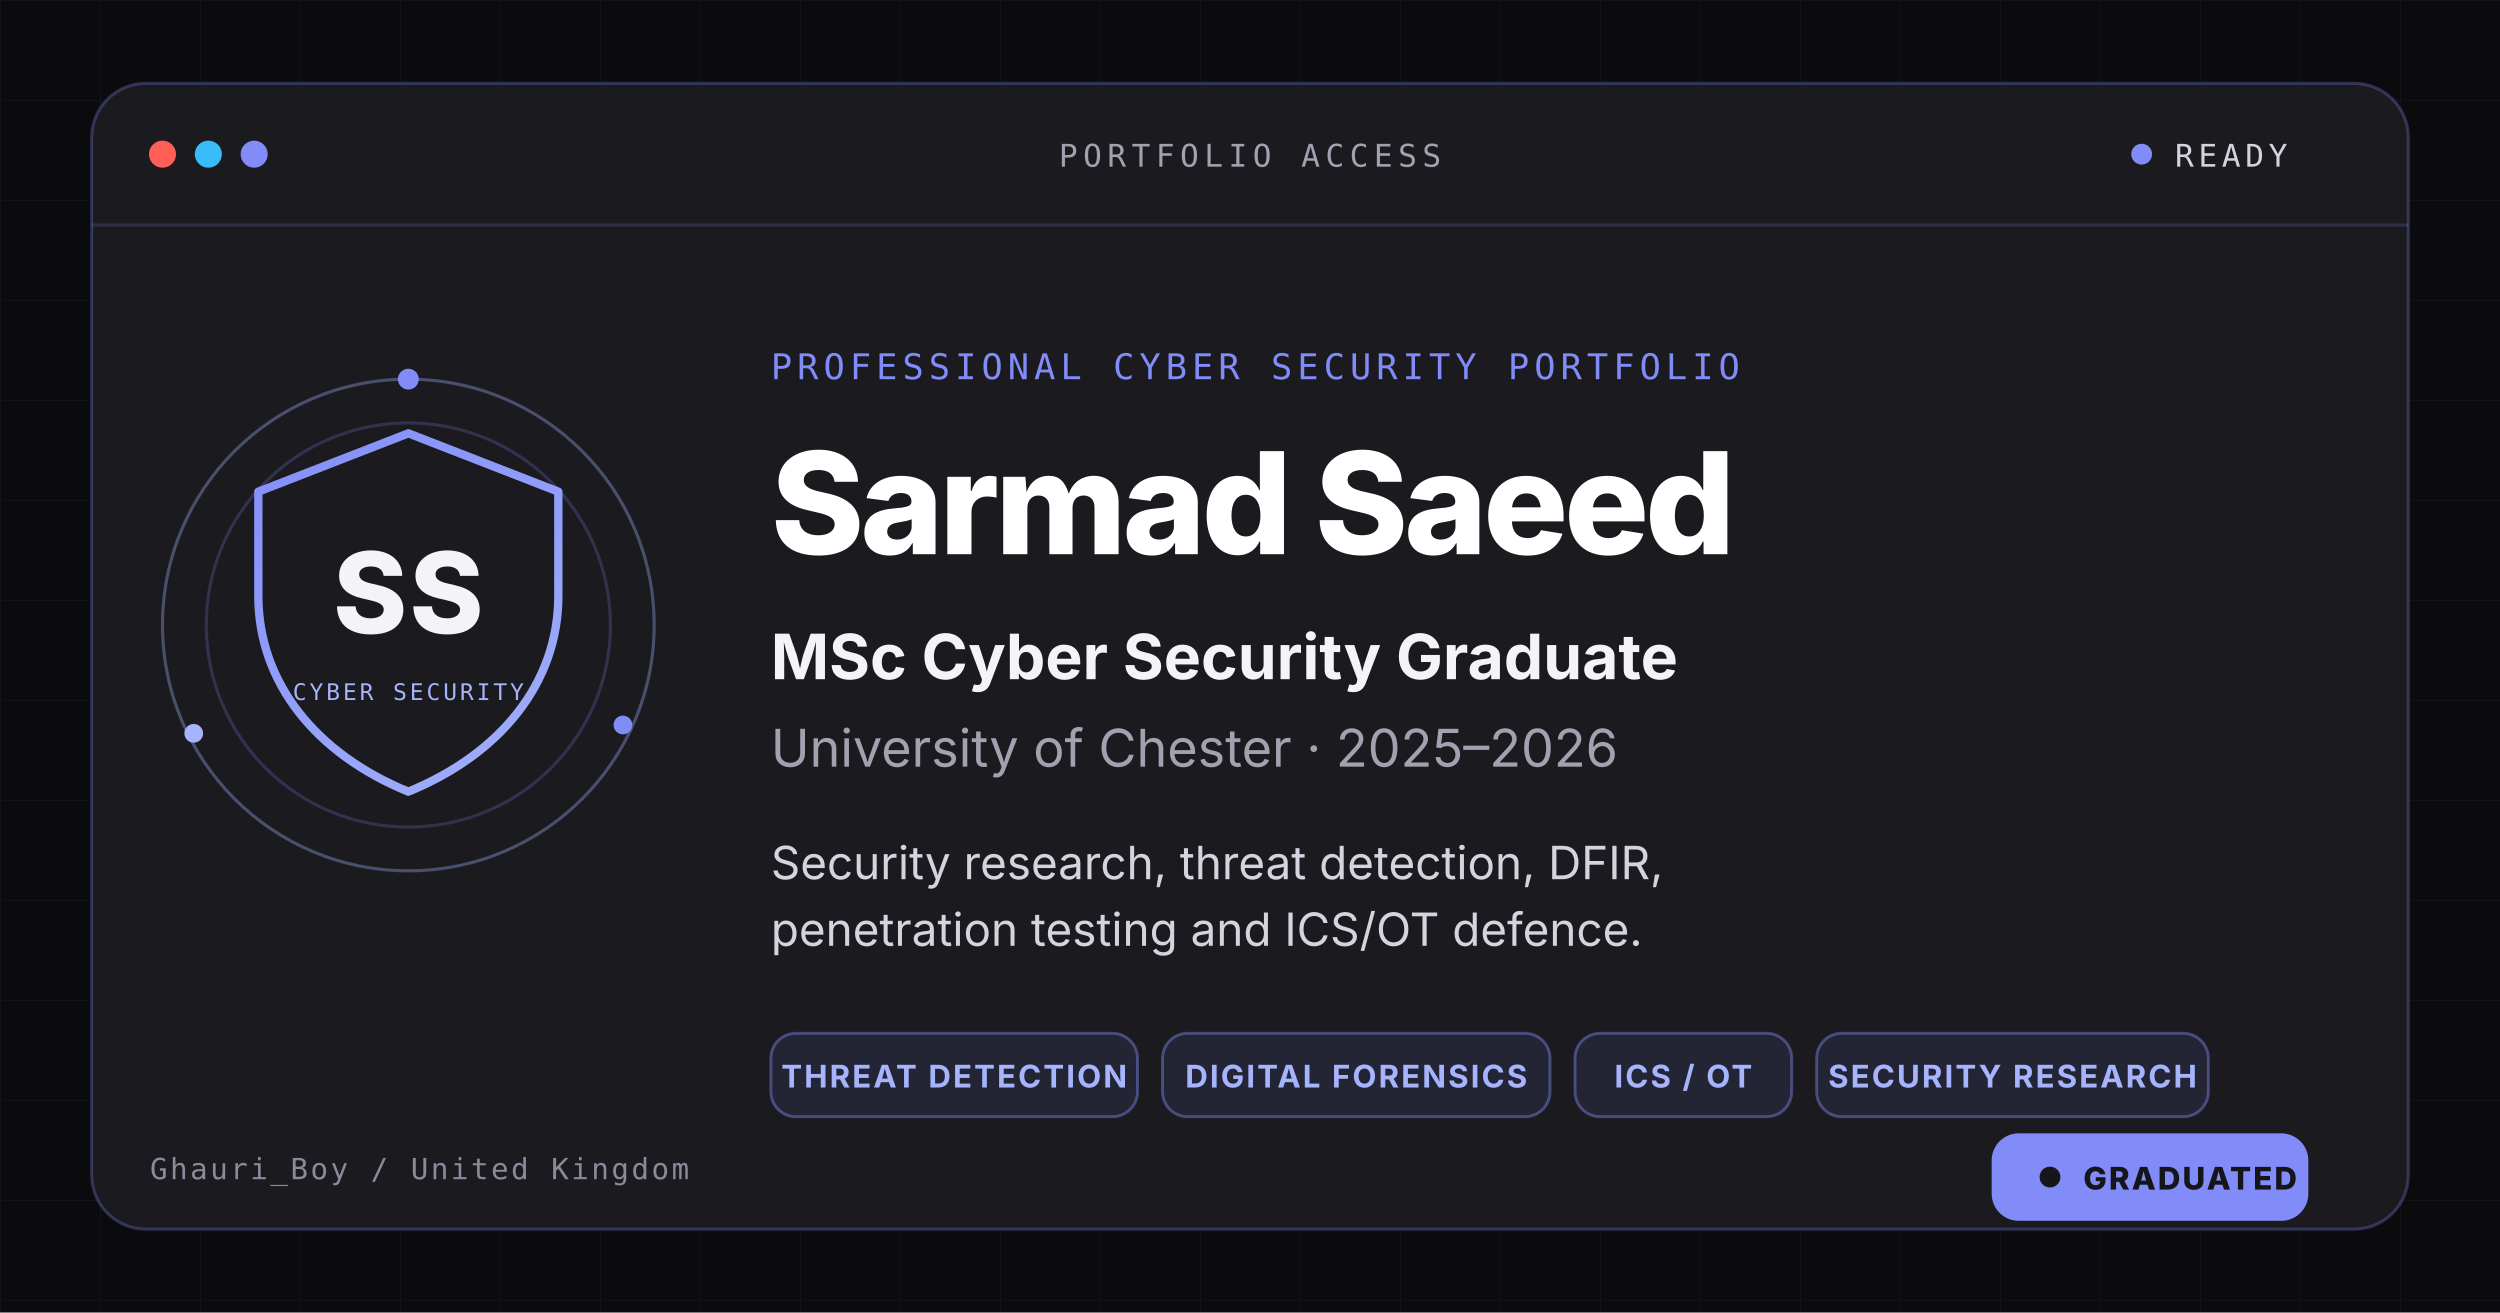
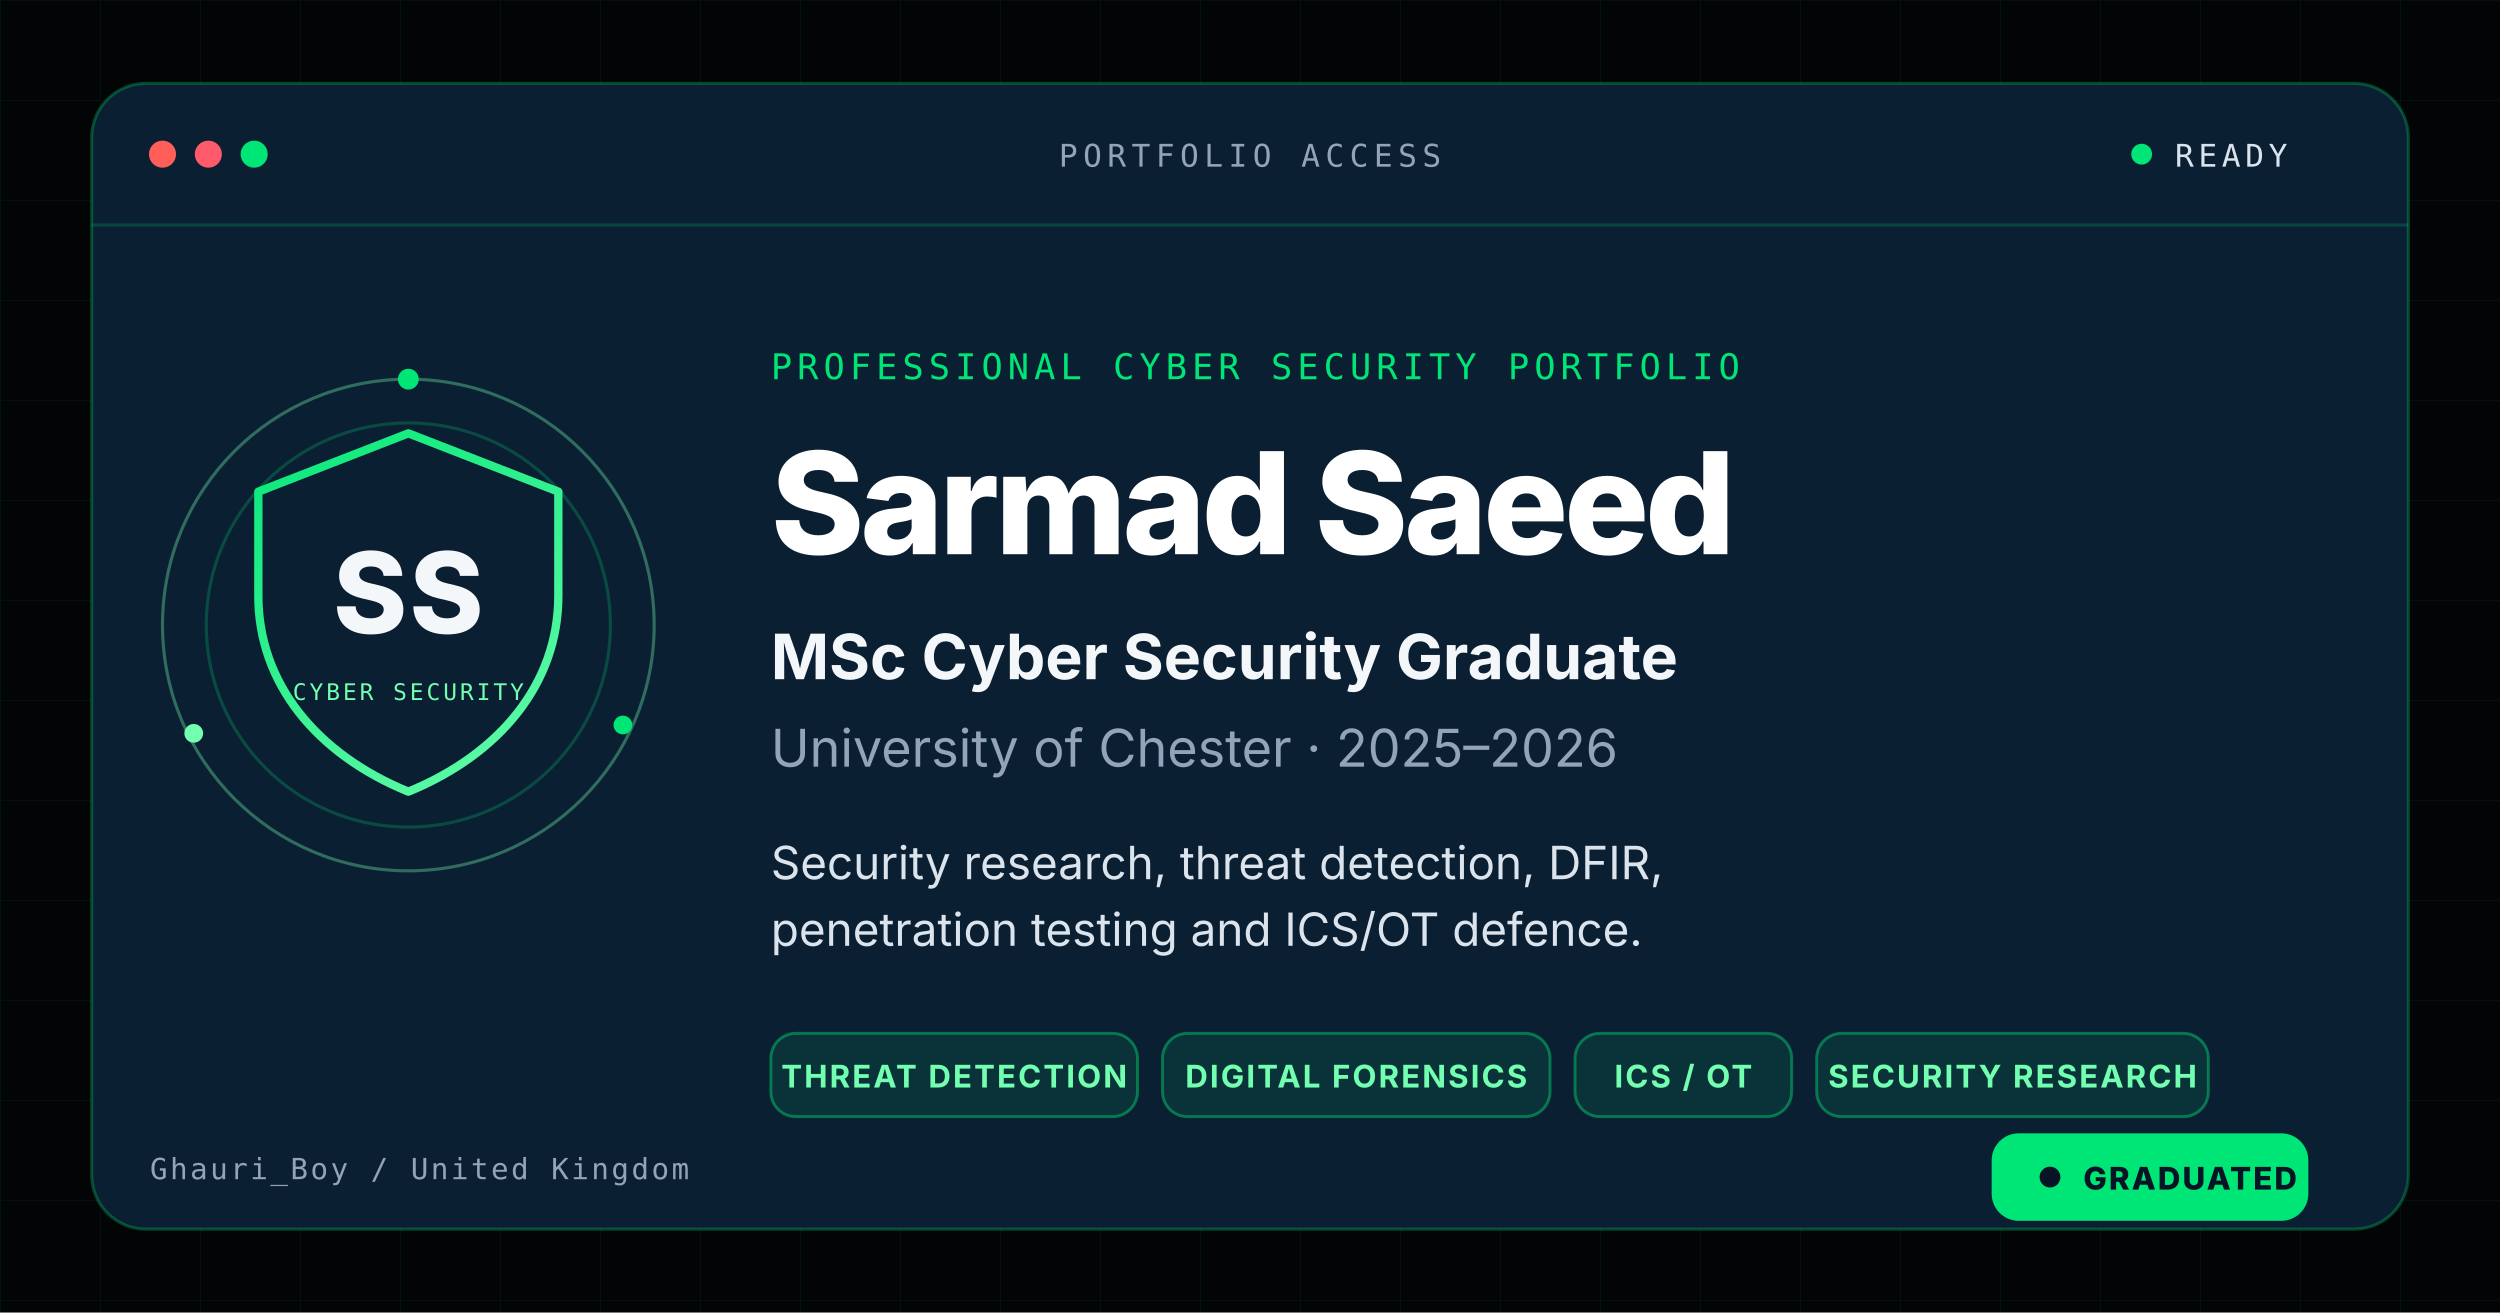
<svg xmlns="http://www.w3.org/2000/svg" width="1200" height="630" viewBox="0 0 1200 630">
  <defs>
    <linearGradient id="bg" x1="0" y1="0" x2="1200" y2="630" gradientUnits="userSpaceOnUse">
-       <stop offset="0" stop-color="#121214" />
-       <stop offset="0.5" stop-color="#0B0B0D" />
-       <stop offset="1" stop-color="#121214" />
+       <stop offset="0" stop-color="#06111f" />
+       <stop offset="0.5" stop-color="#020405" />
+       <stop offset="1" stop-color="#06111f" />
    </linearGradient>
    <radialGradient id="glowA" cx="0.1" cy="0.05" r="0.6">
-       <stop offset="0" stop-color="#818CF8" stop-opacity="0.16" />
-       <stop offset="1" stop-color="#818CF8" stop-opacity="0" />
+       <stop offset="0" stop-color="#00e676" stop-opacity="0.16" />
+       <stop offset="1" stop-color="#00e676" stop-opacity="0" />
    </radialGradient>
    <radialGradient id="glowB" cx="0.95" cy="0.9" r="0.6">
-       <stop offset="0" stop-color="#A5B4FC" stop-opacity="0.12" />
-       <stop offset="1" stop-color="#A5B4FC" stop-opacity="0" />
+       <stop offset="0" stop-color="#72ffb0" stop-opacity="0.12" />
+       <stop offset="1" stop-color="#72ffb0" stop-opacity="0" />
    </radialGradient>
    <pattern id="grid" width="48" height="48" patternUnits="userSpaceOnUse">
-       <path d="M48 0H0V48" fill="none" stroke="#818CF8" stroke-opacity="0.06" stroke-width="1" />
+       <path d="M48 0H0V48" fill="none" stroke="#00e676" stroke-opacity="0.06" stroke-width="1" />
    </pattern>
    <linearGradient id="shield" x1="120" y1="190" x2="272" y2="410" gradientUnits="userSpaceOnUse">
-       <stop offset="0" stop-color="#818CF8" />
-       <stop offset="1" stop-color="#A5B4FC" />
+       <stop offset="0" stop-color="#00e676" />
+       <stop offset="1" stop-color="#72ffb0" />
    </linearGradient>
  </defs>
-   <rect width="1200" height="630" fill="#0B0B0D" />
+   <rect width="1200" height="630" fill="#020405" />
  <rect width="1200" height="630" fill="url(#grid)" />
-   <rect x="44" y="40" width="1112" height="550" rx="26" fill="#1A1A1F" stroke="#818CF8" stroke-opacity="0.28" stroke-width="1.5" />
-   <path d="M44 108 H1156" stroke="#818CF8" stroke-opacity="0.18" stroke-width="1.5" />
+   <rect x="44" y="40" width="1112" height="550" rx="26" fill="#0b1f33" stroke="#00e676" stroke-opacity="0.28" stroke-width="1.5" />
+   <path d="M44 108 H1156" stroke="#00e676" stroke-opacity="0.18" stroke-width="1.5" />
  <circle cx="78" cy="74" r="6.5" fill="#ff5f57" />
-   <circle cx="100" cy="74" r="6.5" fill="#38BDF8" />
-   <circle cx="122" cy="74" r="6.5" fill="#818CF8" />
-   <text x="600" y="80" text-anchor="middle" fill="#A1A1AF" font-family="Consolas, 'SFMono-Regular', Menlo, monospace" font-size="15" letter-spacing="2.6">PORTFOLIO ACCESS</text>
-   <circle cx="1028" cy="74" r="5" fill="#818CF8" />
-   <text x="1044" y="80" fill="#D4D4DE" font-family="Consolas, 'SFMono-Regular', Menlo, monospace" font-size="15" letter-spacing="2.2">READY</text>
-   <circle cx="196" cy="300" r="118" fill="none" stroke="#A5B4FC" stroke-opacity="0.35" stroke-width="1.5" />
-   <circle cx="196" cy="300" r="97" fill="none" stroke="#818CF8" stroke-opacity="0.22" stroke-width="1.5" />
-   <circle cx="196" cy="182" r="5" fill="#818CF8" />
-   <circle cx="93" cy="352" r="4.5" fill="#A5B4FC" />
-   <circle cx="299" cy="348" r="4.5" fill="#818CF8" />
+   <circle cx="100" cy="74" r="6.5" fill="#ff5a6b" />
+   <circle cx="122" cy="74" r="6.5" fill="#00e676" />
+   <text x="600" y="80" text-anchor="middle" fill="#93a4b8" font-family="Consolas, 'SFMono-Regular', Menlo, monospace" font-size="15" letter-spacing="2.6">PORTFOLIO ACCESS</text>
+   <circle cx="1028" cy="74" r="5" fill="#00e676" />
+   <text x="1044" y="80" fill="#dbe4ec" font-family="Consolas, 'SFMono-Regular', Menlo, monospace" font-size="15" letter-spacing="2.2">READY</text>
+   <circle cx="196" cy="300" r="118" fill="none" stroke="#72ffb0" stroke-opacity="0.35" stroke-width="1.5" />
+   <circle cx="196" cy="300" r="97" fill="none" stroke="#00e676" stroke-opacity="0.22" stroke-width="1.5" />
+   <circle cx="196" cy="182" r="5" fill="#00e676" />
+   <circle cx="93" cy="352" r="4.5" fill="#72ffb0" />
+   <circle cx="299" cy="348" r="4.5" fill="#00e676" />
  <path d="M196 208 L268 236 v50c0 42-28 76-72 94-44-18-72-52-72-94v-50z" fill="none" stroke="url(#shield)" stroke-width="4" stroke-linejoin="round" />
-   <text x="196" y="304" text-anchor="middle" fill="#F4F4F6" font-family="Inter, 'Segoe UI', Helvetica, Arial, sans-serif" font-size="54" font-weight="800" letter-spacing="1">SS</text>
-   <text x="196" y="336" text-anchor="middle" fill="#A5B4FC" font-family="Consolas, 'SFMono-Regular', Menlo, monospace" font-size="11" letter-spacing="1.4">CYBER SECURITY</text>
-   <text x="370" y="182" fill="#818CF8" font-family="Consolas, 'SFMono-Regular', Menlo, monospace" font-size="17" letter-spacing="2.4">PROFESSIONAL CYBER SECURITY PORTFOLIO</text>
+   <text x="196" y="304" text-anchor="middle" fill="#f4f7fa" font-family="Inter, 'Segoe UI', Helvetica, Arial, sans-serif" font-size="54" font-weight="800" letter-spacing="1">SS</text>
+   <text x="196" y="336" text-anchor="middle" fill="#72ffb0" font-family="Consolas, 'SFMono-Regular', Menlo, monospace" font-size="11" letter-spacing="1.4">CYBER SECURITY</text>
+   <text x="370" y="182" fill="#00e676" font-family="Consolas, 'SFMono-Regular', Menlo, monospace" font-size="17" letter-spacing="2.4">PROFESSIONAL CYBER SECURITY PORTFOLIO</text>
  <text x="370" y="266" fill="#ffffff" font-family="Inter, 'Segoe UI', Helvetica, Arial, sans-serif" font-size="68" font-weight="800" letter-spacing="-2">Sarmad Saeed</text>
-   <text x="370" y="326" fill="#F4F4F6" font-family="Inter, 'Segoe UI', Helvetica, Arial, sans-serif" font-size="30" font-weight="700">MSc Cyber Security Graduate</text>
-   <text x="370" y="368" fill="#A1A1AF" font-family="Inter, 'Segoe UI', Helvetica, Arial, sans-serif" font-size="25">University of Chester · 2025–2026</text>
-   <text x="370" y="422" fill="#D4D4DE" font-family="Inter, 'Segoe UI', Helvetica, Arial, sans-serif" font-size="22">Security research, threat detection, DFIR,</text>
-   <text x="370" y="454" fill="#D4D4DE" font-family="Inter, 'Segoe UI', Helvetica, Arial, sans-serif" font-size="22">penetration testing and ICS/OT defence.</text>
+   <text x="370" y="326" fill="#f4f7fa" font-family="Inter, 'Segoe UI', Helvetica, Arial, sans-serif" font-size="30" font-weight="700">MSc Cyber Security Graduate</text>
+   <text x="370" y="368" fill="#93a4b8" font-family="Inter, 'Segoe UI', Helvetica, Arial, sans-serif" font-size="25">University of Chester · 2025–2026</text>
+   <text x="370" y="422" fill="#dbe4ec" font-family="Inter, 'Segoe UI', Helvetica, Arial, sans-serif" font-size="22">Security research, threat detection, DFIR,</text>
+   <text x="370" y="454" fill="#dbe4ec" font-family="Inter, 'Segoe UI', Helvetica, Arial, sans-serif" font-size="22">penetration testing and ICS/OT defence.</text>
  <g font-family="Inter, 'Segoe UI', Helvetica, Arial, sans-serif" font-size="15" font-weight="700" letter-spacing="1">
-     <rect x="370" y="496" width="176" height="40" rx="12" fill="#818CF8" fill-opacity="0.10" stroke="#818CF8" stroke-opacity="0.42" stroke-width="1.4" />
-     <text x="458" y="522" text-anchor="middle" fill="#A5B4FC">THREAT DETECTION</text>
-     <rect x="558" y="496" width="186" height="40" rx="12" fill="#818CF8" fill-opacity="0.10" stroke="#818CF8" stroke-opacity="0.42" stroke-width="1.4" />
-     <text x="651" y="522" text-anchor="middle" fill="#A5B4FC">DIGITAL FORENSICS</text>
-     <rect x="756" y="496" width="104" height="40" rx="12" fill="#818CF8" fill-opacity="0.10" stroke="#818CF8" stroke-opacity="0.42" stroke-width="1.4" />
-     <text x="808" y="522" text-anchor="middle" fill="#A5B4FC">ICS / OT</text>
-     <rect x="872" y="496" width="188" height="40" rx="12" fill="#818CF8" fill-opacity="0.10" stroke="#818CF8" stroke-opacity="0.42" stroke-width="1.4" />
-     <text x="966" y="522" text-anchor="middle" fill="#A5B4FC">SECURITY RESEARCH</text>
+     <rect x="370" y="496" width="176" height="40" rx="12" fill="#00e676" fill-opacity="0.10" stroke="#00e676" stroke-opacity="0.42" stroke-width="1.4" />
+     <text x="458" y="522" text-anchor="middle" fill="#72ffb0">THREAT DETECTION</text>
+     <rect x="558" y="496" width="186" height="40" rx="12" fill="#00e676" fill-opacity="0.10" stroke="#00e676" stroke-opacity="0.42" stroke-width="1.4" />
+     <text x="651" y="522" text-anchor="middle" fill="#72ffb0">DIGITAL FORENSICS</text>
+     <rect x="756" y="496" width="104" height="40" rx="12" fill="#00e676" fill-opacity="0.10" stroke="#00e676" stroke-opacity="0.42" stroke-width="1.4" />
+     <text x="808" y="522" text-anchor="middle" fill="#72ffb0">ICS / OT</text>
+     <rect x="872" y="496" width="188" height="40" rx="12" fill="#00e676" fill-opacity="0.10" stroke="#00e676" stroke-opacity="0.42" stroke-width="1.4" />
+     <text x="966" y="522" text-anchor="middle" fill="#72ffb0">SECURITY RESEARCH</text>
  </g>
-   <text x="72" y="566" fill="#8A8A9C" font-family="Consolas, 'SFMono-Regular', Menlo, monospace" font-size="14" letter-spacing="1.2">Ghauri_Boy  /  United Kingdom</text>
-   <rect x="956" y="544" width="152" height="42" rx="13" fill="#818CF8" />
-   <circle cx="984" cy="565" r="5" fill="#16161A" />
-   <text x="1000" y="571" fill="#16161A" font-family="Inter, 'Segoe UI', Helvetica, Arial, sans-serif" font-size="15" font-weight="800" letter-spacing="1">GRADUATED</text>
+   <text x="72" y="566" fill="#93a4b8" font-family="Consolas, 'SFMono-Regular', Menlo, monospace" font-size="14" letter-spacing="1.2">Ghauri_Boy  /  United Kingdom</text>
+   <rect x="956" y="544" width="152" height="42" rx="13" fill="#00e676" />
+   <circle cx="984" cy="565" r="5" fill="#071426" />
+   <text x="1000" y="571" fill="#071426" font-family="Inter, 'Segoe UI', Helvetica, Arial, sans-serif" font-size="15" font-weight="800" letter-spacing="1">GRADUATED</text>
</svg>
